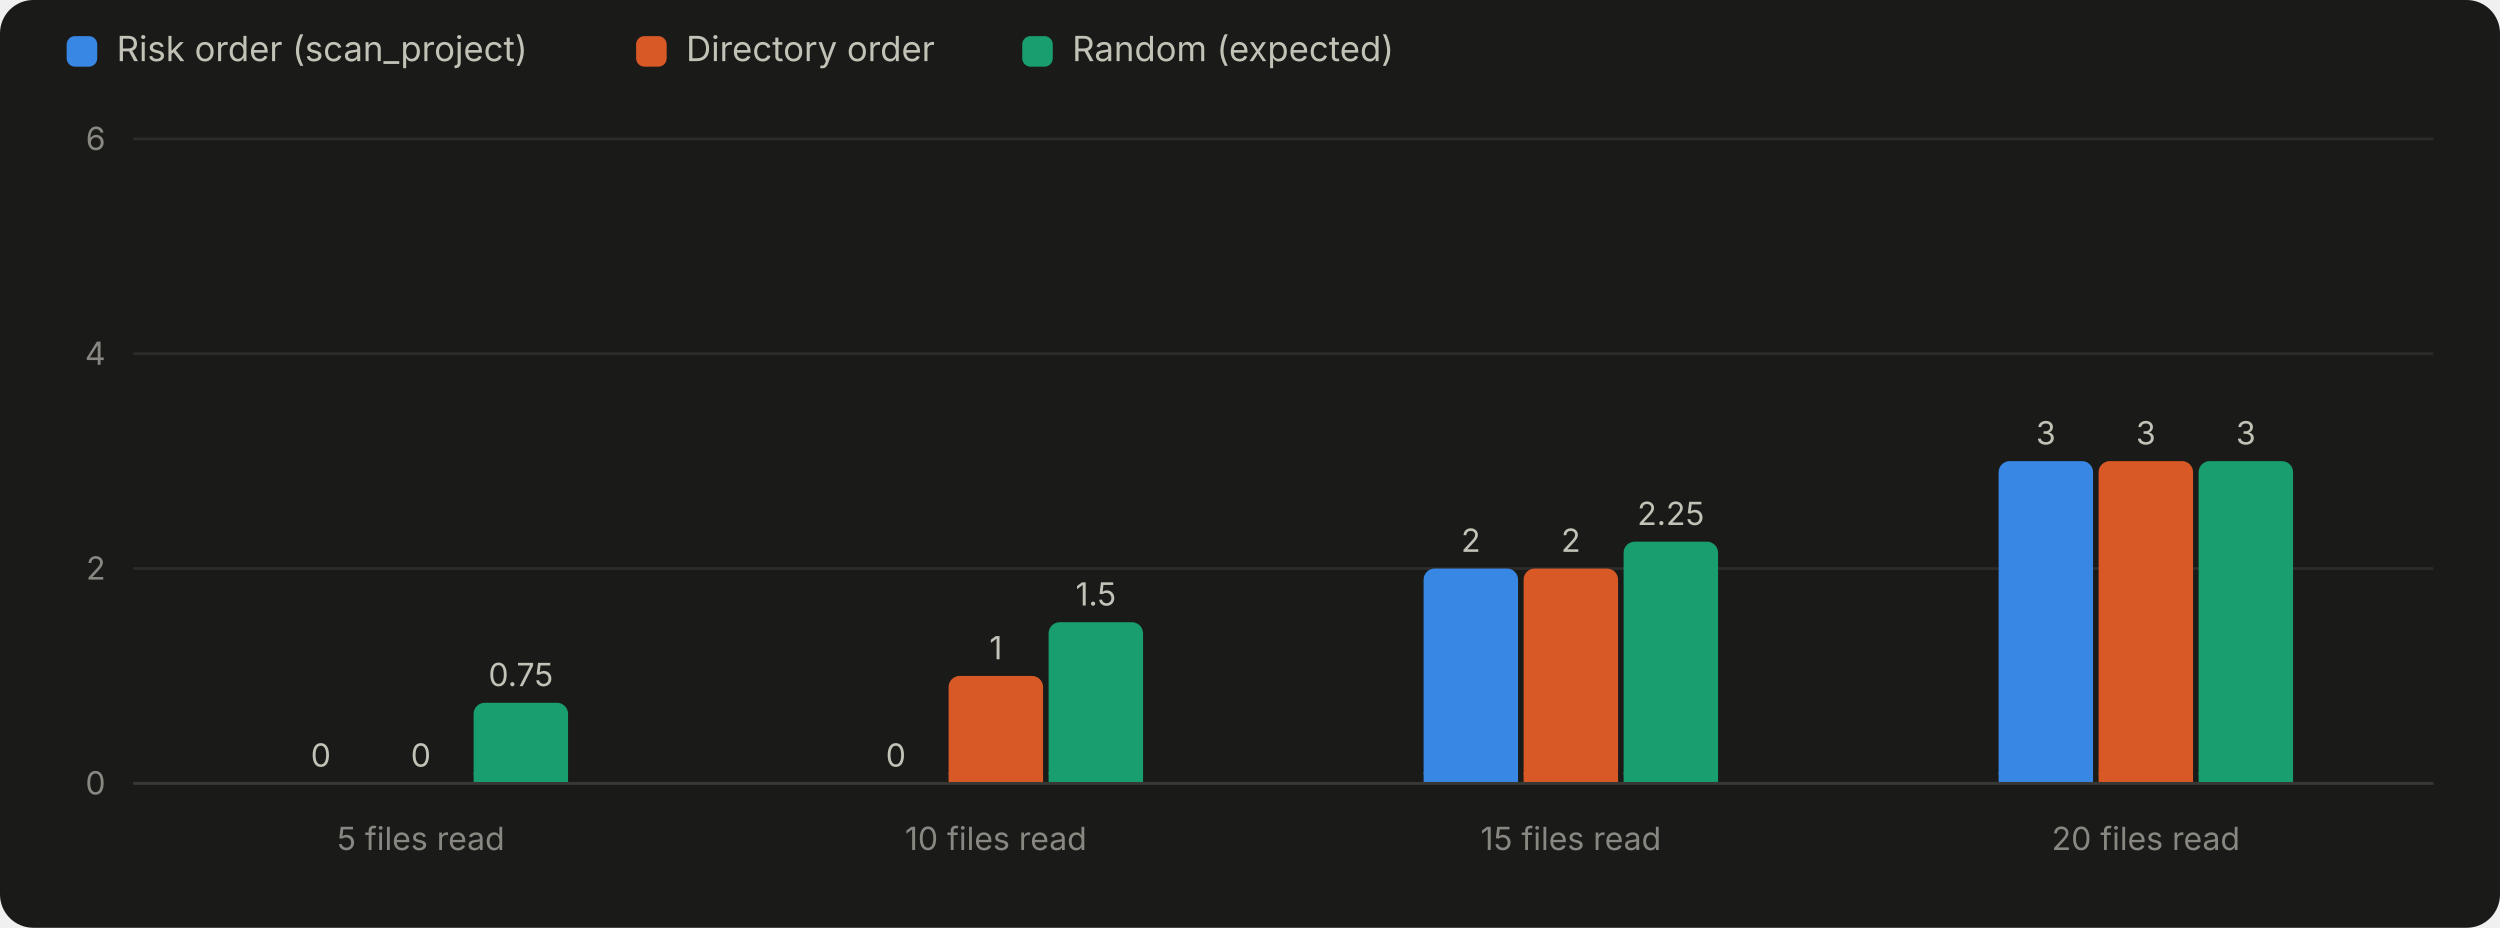
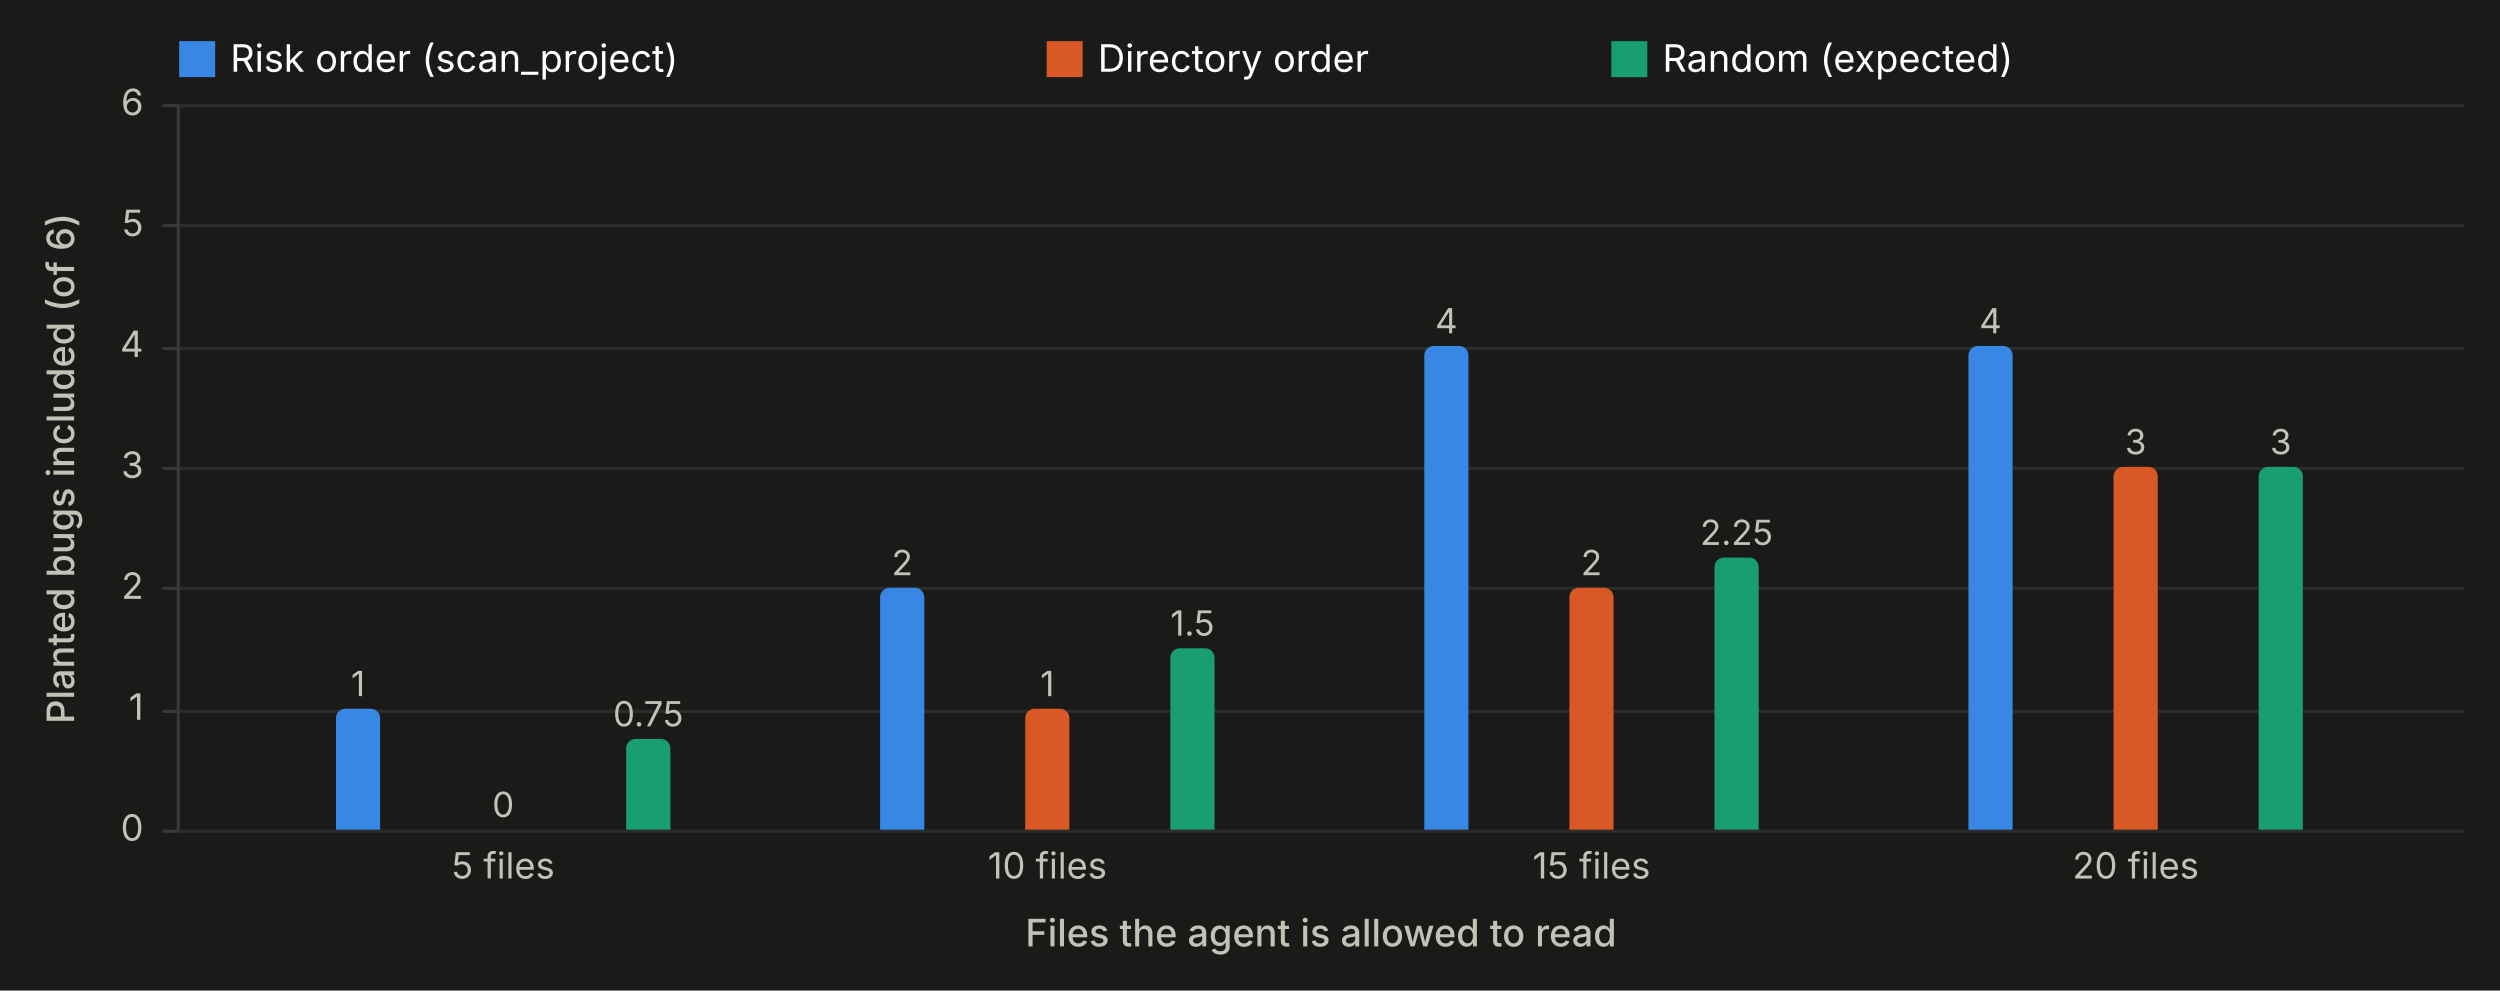
- <svg xmlns="http://www.w3.org/2000/svg" viewBox="0 0 900 334" width="900" height="334" font-family="system-ui, -apple-system, &quot;Segoe UI&quot;, sans-serif">
-   <rect width="900" height="334" rx="12" fill="#1a1a19" />
-   <rect x="24" y="13" width="11" height="11" rx="3" fill="#3987e5" />
-   <text x="42" y="22" font-size="12.5" fill="#c3c2b7">Risk order (scan_project)</text>
-   <rect x="229" y="13" width="11" height="11" rx="3" fill="#d95926" />
-   <text x="247" y="22" font-size="12.5" fill="#c3c2b7">Directory order</text>
-   <rect x="368" y="13" width="11" height="11" rx="3" fill="#199e70" />
-   <text x="386" y="22" font-size="12.5" fill="#c3c2b7">Random (expected)</text>
-   <g transform="translate(0 34)">
-     <line x1="48" y1="248" x2="876" y2="248" stroke="#2c2c2a" stroke-width="1" />
-     <text x="38" y="252" font-size="11.5" fill="#898781" text-anchor="end">0</text>
-     <line x1="48" y1="170.667" x2="876" y2="170.667" stroke="#2c2c2a" stroke-width="1" />
-     <text x="38" y="174.667" font-size="11.5" fill="#898781" text-anchor="end">2</text>
-     <line x1="48" y1="93.333" x2="876" y2="93.333" stroke="#2c2c2a" stroke-width="1" />
-     <text x="38" y="97.333" font-size="11.5" fill="#898781" text-anchor="end">4</text>
-     <line x1="48" y1="16" x2="876" y2="16" stroke="#2c2c2a" stroke-width="1" />
-     <text x="38" y="20" font-size="11.5" fill="#898781" text-anchor="end">6</text>
-     <g>
-       <rect x="98.5" y="248" width="34" height="0" rx="4" fill="#3987e5" />
-       <rect x="98.5" y="248" width="34" height="0" fill="#3987e5" />
-       <text x="115.5" y="242" font-size="11.5" fill="#c3c2b7" text-anchor="middle">0</text>
+ <svg xmlns="http://www.w3.org/2000/svg" style="background:#1a1a19" version="1.1" class="marks" width="792.5" height="314" viewBox="0 0 792.5 314">
+   <rect width="792.5" height="314" fill="#1a1a19" />
+   <g fill="none" stroke-miterlimit="4" transform="translate(56,33)">
+     <g class="mark-group role-frame root" role="graphics-object" aria-roledescription="group mark container">
+       <g transform="translate(0,0)">
+         <path class="background" aria-hidden="true" d="M0,0h724.5v230h-724.5Z" />
+         <g>
+           <g class="mark-group role-axis" aria-hidden="true">
+             <g transform="translate(0.5,0.5)">
+               <path class="background" aria-hidden="true" d="M0,0h0v0h0Z" pointer-events="none" />
+               <g>
+                 <g class="mark-rule role-axis-grid" pointer-events="none">
+                   <line transform="translate(0,230)" x2="724.5" y2="0" stroke="#2c2c2a" stroke-width="1" opacity="1" />
+                   <line transform="translate(0,192)" x2="724.5" y2="0" stroke="#2c2c2a" stroke-width="1" opacity="1" />
+                   <line transform="translate(0,153)" x2="724.5" y2="0" stroke="#2c2c2a" stroke-width="1" opacity="1" />
+                   <line transform="translate(0,115)" x2="724.5" y2="0" stroke="#2c2c2a" stroke-width="1" opacity="1" />
+                   <line transform="translate(0,77)" x2="724.5" y2="0" stroke="#2c2c2a" stroke-width="1" opacity="1" />
+                   <line transform="translate(0,38)" x2="724.5" y2="0" stroke="#2c2c2a" stroke-width="1" opacity="1" />
+                   <line transform="translate(0,0)" x2="724.5" y2="0" stroke="#2c2c2a" stroke-width="1" opacity="1" />
+                 </g>
+               </g>
+               <path class="foreground" aria-hidden="true" d="" pointer-events="none" display="none" />
+             </g>
+           </g>
+           <g class="mark-group role-axis" role="graphics-symbol" aria-roledescription="axis" aria-label="X-axis titled 'Files the agent is allowed to read' for a discrete scale with 4 values: 5 files, 10 files, 15 files, 20 files">
+             <g transform="translate(0.5,230.5)">
+               <path class="background" aria-hidden="true" d="M0,0h0v0h0Z" pointer-events="none" />
+               <g>
+                 <g class="mark-text role-axis-label" pointer-events="none">
+                   <text text-anchor="middle" transform="translate(103,15)" font-family="system-ui, -apple-system, &quot;Segoe UI&quot;, sans-serif" font-size="11.5px" fill="#c3c2b7" opacity="1">5 files</text>
+                   <text text-anchor="middle" transform="translate(275.5,15)" font-family="system-ui, -apple-system, &quot;Segoe UI&quot;, sans-serif" font-size="11.5px" fill="#c3c2b7" opacity="1">10 files</text>
+                   <text text-anchor="middle" transform="translate(448,15)" font-family="system-ui, -apple-system, &quot;Segoe UI&quot;, sans-serif" font-size="11.5px" fill="#c3c2b7" opacity="1">15 files</text>
+                   <text text-anchor="middle" transform="translate(620.5,15)" font-family="system-ui, -apple-system, &quot;Segoe UI&quot;, sans-serif" font-size="11.5px" fill="#c3c2b7" opacity="1">20 files</text>
+                 </g>
+                 <g class="mark-text role-axis-title" pointer-events="none">
+                   <text text-anchor="middle" transform="translate(362.25,36.5)" font-family="system-ui, -apple-system, &quot;Segoe UI&quot;, sans-serif" font-size="12px" font-weight="500" fill="#c3c2b7" opacity="1">Files the agent is allowed to read</text>
+                 </g>
+               </g>
+               <path class="foreground" aria-hidden="true" d="" pointer-events="none" display="none" />
+             </g>
+           </g>
+           <g class="mark-group role-axis" role="graphics-symbol" aria-roledescription="axis" aria-label="Y-axis titled 'Planted bugs included (of 6)' for a linear scale with values from 0 to 6">
+             <g transform="translate(0.5,0.5)">
+               <path class="background" aria-hidden="true" d="M0,0h0v0h0Z" pointer-events="none" />
+               <g>
+                 <g class="mark-rule role-axis-tick" pointer-events="none">
+                   <line transform="translate(0,230)" x2="-5" y2="0" stroke="#383835" stroke-width="1" opacity="1" />
+                   <line transform="translate(0,192)" x2="-5" y2="0" stroke="#383835" stroke-width="1" opacity="1" />
+                   <line transform="translate(0,153)" x2="-5" y2="0" stroke="#383835" stroke-width="1" opacity="1" />
+                   <line transform="translate(0,115)" x2="-5" y2="0" stroke="#383835" stroke-width="1" opacity="1" />
+                   <line transform="translate(0,77)" x2="-5" y2="0" stroke="#383835" stroke-width="1" opacity="1" />
+                   <line transform="translate(0,38)" x2="-5" y2="0" stroke="#383835" stroke-width="1" opacity="1" />
+                   <line transform="translate(0,0)" x2="-5" y2="0" stroke="#383835" stroke-width="1" opacity="1" />
+                 </g>
+                 <g class="mark-text role-axis-label" pointer-events="none">
+                   <text text-anchor="end" transform="translate(-11,233)" font-family="system-ui, -apple-system, &quot;Segoe UI&quot;, sans-serif" font-size="11.5px" fill="#c3c2b7" opacity="1">0</text>
+                   <text text-anchor="end" transform="translate(-11,194.6667)" font-family="system-ui, -apple-system, &quot;Segoe UI&quot;, sans-serif" font-size="11.5px" fill="#c3c2b7" opacity="1">1</text>
+                   <text text-anchor="end" transform="translate(-11,156.3333)" font-family="system-ui, -apple-system, &quot;Segoe UI&quot;, sans-serif" font-size="11.5px" fill="#c3c2b7" opacity="1">2</text>
+                   <text text-anchor="end" transform="translate(-11,118)" font-family="system-ui, -apple-system, &quot;Segoe UI&quot;, sans-serif" font-size="11.5px" fill="#c3c2b7" opacity="1">3</text>
+                   <text text-anchor="end" transform="translate(-11,79.66667)" font-family="system-ui, -apple-system, &quot;Segoe UI&quot;, sans-serif" font-size="11.5px" fill="#c3c2b7" opacity="1">4</text>
+                   <text text-anchor="end" transform="translate(-11,41.33333)" font-family="system-ui, -apple-system, &quot;Segoe UI&quot;, sans-serif" font-size="11.5px" fill="#c3c2b7" opacity="1">5</text>
+                   <text text-anchor="end" transform="translate(-11,3)" font-family="system-ui, -apple-system, &quot;Segoe UI&quot;, sans-serif" font-size="11.5px" fill="#c3c2b7" opacity="1">6</text>
+                 </g>
+                 <g class="mark-rule role-axis-domain" pointer-events="none">
+                   <line transform="translate(0,230)" x2="0" y2="-230" stroke="#383835" stroke-width="1" opacity="1" />
+                 </g>
+                 <g class="mark-text role-axis-title" pointer-events="none">
+                   <text text-anchor="middle" transform="translate(-30,115) rotate(-90) translate(0,-3)" font-family="system-ui, -apple-system, &quot;Segoe UI&quot;, sans-serif" font-size="12px" font-weight="500" fill="#c3c2b7" opacity="1">Planted bugs included (of 6)</text>
+                 </g>
+               </g>
+               <path class="foreground" aria-hidden="true" d="" pointer-events="none" display="none" />
+             </g>
+           </g>
+           <g class="mark-group role-scope" role="graphics-object" aria-roledescription="group mark container">
+             <g transform="translate(50.5,191.6667)">
+               <path class="background" aria-hidden="true" d="M3,0L11,0C12.656,0,14,1.344,14,3L14,38.333C14,38.333,14,38.333,14,38.333L0,38.333C0,38.333,0,38.333,0,38.333L0,3C0,1.344,1.344,0,3,0Z" />
+               <g clip-path="url(#clip61)">
+                 <g class="mark-group role-scope" role="graphics-object" aria-roledescription="group mark container">
+                   <g transform="translate(0,-191.6667)">
+                     <path class="background" aria-hidden="true" d="M0,0h14v0h-14Z" />
+                     <g>
+                       <g class="mark-rect role-mark layer_0_marks" role="graphics-object" aria-roledescription="rect mark container">
+                         <path aria-label="budget: 5 files; found: 1; order: Risk order (scan_project)" role="graphics-symbol" aria-roledescription="bar" d="M0,191.667h14v38.333h-14Z" fill="#3987e5" />
+                       </g>
+                     </g>
+                     <path class="foreground" aria-hidden="true" d="" display="none" />
+                   </g>
+                 </g>
+               </g>
+               <path class="foreground" aria-hidden="true" d="" display="none" />
+             </g>
+             <g transform="translate(96.5,230)">
+               <path class="background" aria-hidden="true" d="M0,0h14v0h-14Z" />
+               <g clip-path="url(#clip62)">
+                 <g class="mark-group role-scope" role="graphics-object" aria-roledescription="group mark container">
+                   <g transform="translate(0,-230)">
+                     <path class="background" aria-hidden="true" d="M0,0h14v0h-14Z" />
+                     <g>
+                       <g class="mark-rect role-mark layer_0_marks" role="graphics-object" aria-roledescription="rect mark container">
+                         <path aria-label="budget: 5 files; found: 0; order: Directory order" role="graphics-symbol" aria-roledescription="bar" d="M0,230h14v0h-14Z" fill="#d95926" />
+                       </g>
+                     </g>
+                     <path class="foreground" aria-hidden="true" d="" display="none" />
+                   </g>
+                 </g>
+               </g>
+               <path class="foreground" aria-hidden="true" d="" display="none" />
+             </g>
+             <g transform="translate(142.5,201.25)">
+               <path class="background" aria-hidden="true" d="M3,0L11,0C12.656,0,14,1.344,14,3L14,28.75C14,28.75,14,28.75,14,28.75L0,28.75C0,28.75,0,28.75,0,28.75L0,3C0,1.344,1.344,0,3,0Z" />
+               <g clip-path="url(#clip63)">
+                 <g class="mark-group role-scope" role="graphics-object" aria-roledescription="group mark container">
+                   <g transform="translate(0,-201.25)">
+                     <path class="background" aria-hidden="true" d="M0,0h14v0h-14Z" />
+                     <g>
+                       <g class="mark-rect role-mark layer_0_marks" role="graphics-object" aria-roledescription="rect mark container">
+                         <path aria-label="budget: 5 files; found: 0.75; order: Random (expected)" role="graphics-symbol" aria-roledescription="bar" d="M0,201.25h14v28.75h-14Z" fill="#199e70" />
+                       </g>
+                     </g>
+                     <path class="foreground" aria-hidden="true" d="" display="none" />
+                   </g>
+                 </g>
+               </g>
+               <path class="foreground" aria-hidden="true" d="" display="none" />
+             </g>
+             <g transform="translate(223,153.3333)">
+               <path class="background" aria-hidden="true" d="M3,0L11,0C12.656,0,14,1.344,14,3L14,76.667C14,76.667,14,76.667,14,76.667L0,76.667C0,76.667,0,76.667,0,76.667L0,3C0,1.344,1.344,0,3,0Z" />
+               <g clip-path="url(#clip64)">
+                 <g class="mark-group role-scope" role="graphics-object" aria-roledescription="group mark container">
+                   <g transform="translate(0,-153.3333)">
+                     <path class="background" aria-hidden="true" d="M0,0h14v0h-14Z" />
+                     <g>
+                       <g class="mark-rect role-mark layer_0_marks" role="graphics-object" aria-roledescription="rect mark container">
+                         <path aria-label="budget: 10 files; found: 2; order: Risk order (scan_project)" role="graphics-symbol" aria-roledescription="bar" d="M0,153.333h14v76.667h-14Z" fill="#3987e5" />
+                       </g>
+                     </g>
+                     <path class="foreground" aria-hidden="true" d="" display="none" />
+                   </g>
+                 </g>
+               </g>
+               <path class="foreground" aria-hidden="true" d="" display="none" />
+             </g>
+             <g transform="translate(269,191.6667)">
+               <path class="background" aria-hidden="true" d="M3,0L11,0C12.656,0,14,1.344,14,3L14,38.333C14,38.333,14,38.333,14,38.333L0,38.333C0,38.333,0,38.333,0,38.333L0,3C0,1.344,1.344,0,3,0Z" />
+               <g clip-path="url(#clip65)">
+                 <g class="mark-group role-scope" role="graphics-object" aria-roledescription="group mark container">
+                   <g transform="translate(0,-191.6667)">
+                     <path class="background" aria-hidden="true" d="M0,0h14v0h-14Z" />
+                     <g>
+                       <g class="mark-rect role-mark layer_0_marks" role="graphics-object" aria-roledescription="rect mark container">
+                         <path aria-label="budget: 10 files; found: 1; order: Directory order" role="graphics-symbol" aria-roledescription="bar" d="M0,191.667h14v38.333h-14Z" fill="#d95926" />
+                       </g>
+                     </g>
+                     <path class="foreground" aria-hidden="true" d="" display="none" />
+                   </g>
+                 </g>
+               </g>
+               <path class="foreground" aria-hidden="true" d="" display="none" />
+             </g>
+             <g transform="translate(315,172.5)">
+               <path class="background" aria-hidden="true" d="M3,0L11,0C12.656,0,14,1.344,14,3L14,57.5C14,57.5,14,57.5,14,57.5L0,57.5C0,57.5,0,57.5,0,57.5L0,3C0,1.344,1.344,0,3,0Z" />
+               <g clip-path="url(#clip66)">
+                 <g class="mark-group role-scope" role="graphics-object" aria-roledescription="group mark container">
+                   <g transform="translate(0,-172.5)">
+                     <path class="background" aria-hidden="true" d="M0,0h14v0h-14Z" />
+                     <g>
+                       <g class="mark-rect role-mark layer_0_marks" role="graphics-object" aria-roledescription="rect mark container">
+                         <path aria-label="budget: 10 files; found: 1.5; order: Random (expected)" role="graphics-symbol" aria-roledescription="bar" d="M0,172.5h14v57.5h-14Z" fill="#199e70" />
+                       </g>
+                     </g>
+                     <path class="foreground" aria-hidden="true" d="" display="none" />
+                   </g>
+                 </g>
+               </g>
+               <path class="foreground" aria-hidden="true" d="" display="none" />
+             </g>
+             <g transform="translate(395.5,76.66667)">
+               <path class="background" aria-hidden="true" d="M3,0L11,0C12.656,0,14,1.344,14,3L14,153.333C14,153.333,14,153.333,14,153.333L0,153.333C0,153.333,0,153.333,0,153.333L0,3C0,1.344,1.344,0,3,0Z" />
+               <g clip-path="url(#clip67)">
+                 <g class="mark-group role-scope" role="graphics-object" aria-roledescription="group mark container">
+                   <g transform="translate(0,-76.66667)">
+                     <path class="background" aria-hidden="true" d="M0,0h14v0h-14Z" />
+                     <g>
+                       <g class="mark-rect role-mark layer_0_marks" role="graphics-object" aria-roledescription="rect mark container">
+                         <path aria-label="budget: 15 files; found: 4; order: Risk order (scan_project)" role="graphics-symbol" aria-roledescription="bar" d="M0,76.667h14v153.333h-14Z" fill="#3987e5" />
+                       </g>
+                     </g>
+                     <path class="foreground" aria-hidden="true" d="" display="none" />
+                   </g>
+                 </g>
+               </g>
+               <path class="foreground" aria-hidden="true" d="" display="none" />
+             </g>
+             <g transform="translate(441.5,153.3333)">
+               <path class="background" aria-hidden="true" d="M3,0L11,0C12.656,0,14,1.344,14,3L14,76.667C14,76.667,14,76.667,14,76.667L0,76.667C0,76.667,0,76.667,0,76.667L0,3C0,1.344,1.344,0,3,0Z" />
+               <g clip-path="url(#clip68)">
+                 <g class="mark-group role-scope" role="graphics-object" aria-roledescription="group mark container">
+                   <g transform="translate(0,-153.3333)">
+                     <path class="background" aria-hidden="true" d="M0,0h14v0h-14Z" />
+                     <g>
+                       <g class="mark-rect role-mark layer_0_marks" role="graphics-object" aria-roledescription="rect mark container">
+                         <path aria-label="budget: 15 files; found: 2; order: Directory order" role="graphics-symbol" aria-roledescription="bar" d="M0,153.333h14v76.667h-14Z" fill="#d95926" />
+                       </g>
+                     </g>
+                     <path class="foreground" aria-hidden="true" d="" display="none" />
+                   </g>
+                 </g>
+               </g>
+               <path class="foreground" aria-hidden="true" d="" display="none" />
+             </g>
+             <g transform="translate(487.5,143.75)">
+               <path class="background" aria-hidden="true" d="M3,0L11,0C12.656,0,14,1.344,14,3L14,86.25C14,86.25,14,86.25,14,86.25L0,86.25C0,86.25,0,86.25,0,86.25L0,3C0,1.344,1.344,0,3,0Z" />
+               <g clip-path="url(#clip69)">
+                 <g class="mark-group role-scope" role="graphics-object" aria-roledescription="group mark container">
+                   <g transform="translate(0,-143.75)">
+                     <path class="background" aria-hidden="true" d="M0,0h14v0h-14Z" />
+                     <g>
+                       <g class="mark-rect role-mark layer_0_marks" role="graphics-object" aria-roledescription="rect mark container">
+                         <path aria-label="budget: 15 files; found: 2.25; order: Random (expected)" role="graphics-symbol" aria-roledescription="bar" d="M0,143.75h14v86.25h-14Z" fill="#199e70" />
+                       </g>
+                     </g>
+                     <path class="foreground" aria-hidden="true" d="" display="none" />
+                   </g>
+                 </g>
+               </g>
+               <path class="foreground" aria-hidden="true" d="" display="none" />
+             </g>
+             <g transform="translate(568,76.66667)">
+               <path class="background" aria-hidden="true" d="M3,0L11,0C12.656,0,14,1.344,14,3L14,153.333C14,153.333,14,153.333,14,153.333L0,153.333C0,153.333,0,153.333,0,153.333L0,3C0,1.344,1.344,0,3,0Z" />
+               <g clip-path="url(#clip70)">
+                 <g class="mark-group role-scope" role="graphics-object" aria-roledescription="group mark container">
+                   <g transform="translate(0,-76.66667)">
+                     <path class="background" aria-hidden="true" d="M0,0h14v0h-14Z" />
+                     <g>
+                       <g class="mark-rect role-mark layer_0_marks" role="graphics-object" aria-roledescription="rect mark container">
+                         <path aria-label="budget: 20 files; found: 4; order: Risk order (scan_project)" role="graphics-symbol" aria-roledescription="bar" d="M0,76.667h14v153.333h-14Z" fill="#3987e5" />
+                       </g>
+                     </g>
+                     <path class="foreground" aria-hidden="true" d="" display="none" />
+                   </g>
+                 </g>
+               </g>
+               <path class="foreground" aria-hidden="true" d="" display="none" />
+             </g>
+             <g transform="translate(614,115)">
+               <path class="background" aria-hidden="true" d="M3,0L11,0C12.656,0,14,1.344,14,3L14,115C14,115,14,115,14,115L0,115C0,115,0,115,0,115L0,3C0,1.344,1.344,0,3,0Z" />
+               <g clip-path="url(#clip71)">
+                 <g class="mark-group role-scope" role="graphics-object" aria-roledescription="group mark container">
+                   <g transform="translate(0,-115)">
+                     <path class="background" aria-hidden="true" d="M0,0h14v0h-14Z" />
+                     <g>
+                       <g class="mark-rect role-mark layer_0_marks" role="graphics-object" aria-roledescription="rect mark container">
+                         <path aria-label="budget: 20 files; found: 3; order: Directory order" role="graphics-symbol" aria-roledescription="bar" d="M0,115h14v115h-14Z" fill="#d95926" />
+                       </g>
+                     </g>
+                     <path class="foreground" aria-hidden="true" d="" display="none" />
+                   </g>
+                 </g>
+               </g>
+               <path class="foreground" aria-hidden="true" d="" display="none" />
+             </g>
+             <g transform="translate(660,115)">
+               <path class="background" aria-hidden="true" d="M3,0L11,0C12.656,0,14,1.344,14,3L14,115C14,115,14,115,14,115L0,115C0,115,0,115,0,115L0,3C0,1.344,1.344,0,3,0Z" />
+               <g clip-path="url(#clip72)">
+                 <g class="mark-group role-scope" role="graphics-object" aria-roledescription="group mark container">
+                   <g transform="translate(0,-115)">
+                     <path class="background" aria-hidden="true" d="M0,0h14v0h-14Z" />
+                     <g>
+                       <g class="mark-rect role-mark layer_0_marks" role="graphics-object" aria-roledescription="rect mark container">
+                         <path aria-label="budget: 20 files; found: 3; order: Random (expected)" role="graphics-symbol" aria-roledescription="bar" d="M0,115h14v115h-14Z" fill="#199e70" />
+                       </g>
+                     </g>
+                     <path class="foreground" aria-hidden="true" d="" display="none" />
+                   </g>
+                 </g>
+               </g>
+               <path class="foreground" aria-hidden="true" d="" display="none" />
+             </g>
+           </g>
+           <g class="mark-text role-mark layer_1_marks" role="graphics-object" aria-roledescription="text mark container">
+             <text aria-label="budget: 5 files; found: 1; order: Risk order (scan_project)" role="graphics-symbol" aria-roledescription="text mark" text-anchor="middle" transform="translate(57.5,187.6667)" font-family="system-ui, -apple-system, &quot;Segoe UI&quot;, sans-serif" font-size="11px" fill="#c3c2b7">1</text>
+             <text aria-label="budget: 5 files; found: 0; order: Directory order" role="graphics-symbol" aria-roledescription="text mark" text-anchor="middle" transform="translate(103.5,226)" font-family="system-ui, -apple-system, &quot;Segoe UI&quot;, sans-serif" font-size="11px" fill="#c3c2b7">0</text>
+             <text aria-label="budget: 5 files; found: 0.75; order: Random (expected)" role="graphics-symbol" aria-roledescription="text mark" text-anchor="middle" transform="translate(149.5,197.25)" font-family="system-ui, -apple-system, &quot;Segoe UI&quot;, sans-serif" font-size="11px" fill="#c3c2b7">0.75</text>
+             <text aria-label="budget: 10 files; found: 2; order: Risk order (scan_project)" role="graphics-symbol" aria-roledescription="text mark" text-anchor="middle" transform="translate(230,149.3333)" font-family="system-ui, -apple-system, &quot;Segoe UI&quot;, sans-serif" font-size="11px" fill="#c3c2b7">2</text>
+             <text aria-label="budget: 10 files; found: 1; order: Directory order" role="graphics-symbol" aria-roledescription="text mark" text-anchor="middle" transform="translate(276,187.6667)" font-family="system-ui, -apple-system, &quot;Segoe UI&quot;, sans-serif" font-size="11px" fill="#c3c2b7">1</text>
+             <text aria-label="budget: 10 files; found: 1.5; order: Random (expected)" role="graphics-symbol" aria-roledescription="text mark" text-anchor="middle" transform="translate(322,168.5)" font-family="system-ui, -apple-system, &quot;Segoe UI&quot;, sans-serif" font-size="11px" fill="#c3c2b7">1.5</text>
+             <text aria-label="budget: 15 files; found: 4; order: Risk order (scan_project)" role="graphics-symbol" aria-roledescription="text mark" text-anchor="middle" transform="translate(402.5,72.66667)" font-family="system-ui, -apple-system, &quot;Segoe UI&quot;, sans-serif" font-size="11px" fill="#c3c2b7">4</text>
+             <text aria-label="budget: 15 files; found: 2; order: Directory order" role="graphics-symbol" aria-roledescription="text mark" text-anchor="middle" transform="translate(448.5,149.3333)" font-family="system-ui, -apple-system, &quot;Segoe UI&quot;, sans-serif" font-size="11px" fill="#c3c2b7">2</text>
+             <text aria-label="budget: 15 files; found: 2.25; order: Random (expected)" role="graphics-symbol" aria-roledescription="text mark" text-anchor="middle" transform="translate(494.5,139.75)" font-family="system-ui, -apple-system, &quot;Segoe UI&quot;, sans-serif" font-size="11px" fill="#c3c2b7">2.25</text>
+             <text aria-label="budget: 20 files; found: 4; order: Risk order (scan_project)" role="graphics-symbol" aria-roledescription="text mark" text-anchor="middle" transform="translate(575,72.66667)" font-family="system-ui, -apple-system, &quot;Segoe UI&quot;, sans-serif" font-size="11px" fill="#c3c2b7">4</text>
+             <text aria-label="budget: 20 files; found: 3; order: Directory order" role="graphics-symbol" aria-roledescription="text mark" text-anchor="middle" transform="translate(621,111)" font-family="system-ui, -apple-system, &quot;Segoe UI&quot;, sans-serif" font-size="11px" fill="#c3c2b7">3</text>
+             <text aria-label="budget: 20 files; found: 3; order: Random (expected)" role="graphics-symbol" aria-roledescription="text mark" text-anchor="middle" transform="translate(667,111)" font-family="system-ui, -apple-system, &quot;Segoe UI&quot;, sans-serif" font-size="11px" fill="#c3c2b7">3</text>
+           </g>
+           <g class="mark-group role-legend" role="graphics-symbol" aria-roledescription="legend" aria-label="Symbol legend for fill color with 3 values: Risk order (scan_project), Directory order, Random (expected)">
+             <g transform="translate(0,-21)">
+               <path class="background" aria-hidden="true" d="M0,0h634v13h-634Z" pointer-events="none" />
+               <g>
+                 <g class="mark-group role-legend-entry">
+                   <g transform="translate(0,0)">
+                     <path class="background" aria-hidden="true" d="M0,0h0v0h0Z" pointer-events="none" />
+                     <g>
+                       <g class="mark-group role-scope" role="graphics-object" aria-roledescription="group mark container">
+                         <g transform="translate(0,0.25)">
+                           <path class="background" aria-hidden="true" d="M0,0h257v12.5h-257Z" pointer-events="none" opacity="1" />
+                           <g>
+                             <g class="mark-symbol role-legend-symbol" pointer-events="none">
+                               <path transform="translate(6.5,6.5)" d="M-5.701,-5.701h11.402v11.402h-11.402Z" fill="#3987e5" stroke-width="1.5" opacity="1" />
+                             </g>
+                             <g class="mark-text role-legend-label" pointer-events="none">
+                               <text text-anchor="start" transform="translate(17,10.5)" font-family="system-ui, -apple-system, &quot;Segoe UI&quot;, sans-serif" font-size="12px" fill="#ffffff" opacity="1">Risk order (scan_project)</text>
+                             </g>
+                           </g>
+                           <path class="foreground" aria-hidden="true" d="" pointer-events="none" display="none" />
+                         </g>
+                         <g transform="translate(275,0.25)">
+                           <path class="background" aria-hidden="true" d="M0,0h161v12.5h-161Z" pointer-events="none" opacity="1" />
+                           <g>
+                             <g class="mark-symbol role-legend-symbol" pointer-events="none">
+                               <path transform="translate(6.5,6.5)" d="M-5.701,-5.701h11.402v11.402h-11.402Z" fill="#d95926" stroke-width="1.5" opacity="1" />
+                             </g>
+                             <g class="mark-text role-legend-label" pointer-events="none">
+                               <text text-anchor="start" transform="translate(17,10.5)" font-family="system-ui, -apple-system, &quot;Segoe UI&quot;, sans-serif" font-size="12px" fill="#ffffff" opacity="1">Directory order</text>
+                             </g>
+                           </g>
+                           <path class="foreground" aria-hidden="true" d="" pointer-events="none" display="none" />
+                         </g>
+                         <g transform="translate(454,0.25)">
+                           <path class="background" aria-hidden="true" d="M0,0h180v12.5h-180Z" pointer-events="none" opacity="1" />
+                           <g>
+                             <g class="mark-symbol role-legend-symbol" pointer-events="none">
+                               <path transform="translate(6.5,6.5)" d="M-5.701,-5.701h11.402v11.402h-11.402Z" fill="#199e70" stroke-width="1.5" opacity="1" />
+                             </g>
+                             <g class="mark-text role-legend-label" pointer-events="none">
+                               <text text-anchor="start" transform="translate(17,10.5)" font-family="system-ui, -apple-system, &quot;Segoe UI&quot;, sans-serif" font-size="12px" fill="#ffffff" opacity="1">Random (expected)</text>
+                             </g>
+                           </g>
+                           <path class="foreground" aria-hidden="true" d="" pointer-events="none" display="none" />
+                         </g>
+                       </g>
+                     </g>
+                     <path class="foreground" aria-hidden="true" d="" pointer-events="none" display="none" />
+                   </g>
+                 </g>
+               </g>
+               <path class="foreground" aria-hidden="true" d="" pointer-events="none" display="none" />
+             </g>
+           </g>
+         </g>
+         <path class="foreground" aria-hidden="true" d="" display="none" />
+       </g>
    </g>
-     <g>
-       <rect x="134.5" y="248" width="34" height="0" rx="4" fill="#d95926" />
-       <rect x="134.5" y="248" width="34" height="0" fill="#d95926" />
-       <text x="151.5" y="242" font-size="11.5" fill="#c3c2b7" text-anchor="middle">0</text>
-     </g>
-     <g>
-       <rect x="170.5" y="219" width="34" height="29" rx="4" fill="#199e70" />
-       <rect x="170.5" y="244" width="34" height="4" fill="#199e70" />
-       <text x="187.5" y="213" font-size="11.5" fill="#c3c2b7" text-anchor="middle">0.75</text>
-     </g>
-     <text x="151.5" y="272" font-size="11.5" fill="#898781" text-anchor="middle">5 files read</text>
-     <g>
-       <rect x="305.5" y="248" width="34" height="0" rx="4" fill="#3987e5" />
-       <rect x="305.5" y="248" width="34" height="0" fill="#3987e5" />
-       <text x="322.5" y="242" font-size="11.5" fill="#c3c2b7" text-anchor="middle">0</text>
-     </g>
-     <g>
-       <rect x="341.5" y="209.333" width="34" height="38.667" rx="4" fill="#d95926" />
-       <rect x="341.5" y="244" width="34" height="4" fill="#d95926" />
-       <text x="358.5" y="203.333" font-size="11.5" fill="#c3c2b7" text-anchor="middle">1</text>
-     </g>
-     <g>
-       <rect x="377.5" y="190" width="34" height="58" rx="4" fill="#199e70" />
-       <rect x="377.5" y="244" width="34" height="4" fill="#199e70" />
-       <text x="394.5" y="184" font-size="11.5" fill="#c3c2b7" text-anchor="middle">1.5</text>
-     </g>
-     <text x="358.5" y="272" font-size="11.5" fill="#898781" text-anchor="middle">10 files read</text>
-     <g>
-       <rect x="512.5" y="170.667" width="34" height="77.333" rx="4" fill="#3987e5" />
-       <rect x="512.5" y="244" width="34" height="4" fill="#3987e5" />
-       <text x="529.5" y="164.667" font-size="11.5" fill="#c3c2b7" text-anchor="middle">2</text>
-     </g>
-     <g>
-       <rect x="548.5" y="170.667" width="34" height="77.333" rx="4" fill="#d95926" />
-       <rect x="548.5" y="244" width="34" height="4" fill="#d95926" />
-       <text x="565.5" y="164.667" font-size="11.5" fill="#c3c2b7" text-anchor="middle">2</text>
-     </g>
-     <g>
-       <rect x="584.5" y="161" width="34" height="87" rx="4" fill="#199e70" />
-       <rect x="584.5" y="244" width="34" height="4" fill="#199e70" />
-       <text x="601.5" y="155" font-size="11.5" fill="#c3c2b7" text-anchor="middle">2.25</text>
-     </g>
-     <text x="565.5" y="272" font-size="11.5" fill="#898781" text-anchor="middle">15 files read</text>
-     <g>
-       <rect x="719.5" y="132" width="34" height="116" rx="4" fill="#3987e5" />
-       <rect x="719.5" y="244" width="34" height="4" fill="#3987e5" />
-       <text x="736.5" y="126" font-size="11.5" fill="#c3c2b7" text-anchor="middle">3</text>
-     </g>
-     <g>
-       <rect x="755.5" y="132" width="34" height="116" rx="4" fill="#d95926" />
-       <rect x="755.5" y="244" width="34" height="4" fill="#d95926" />
-       <text x="772.5" y="126" font-size="11.5" fill="#c3c2b7" text-anchor="middle">3</text>
-     </g>
-     <g>
-       <rect x="791.5" y="132" width="34" height="116" rx="4" fill="#199e70" />
-       <rect x="791.5" y="244" width="34" height="4" fill="#199e70" />
-       <text x="808.5" y="126" font-size="11.5" fill="#c3c2b7" text-anchor="middle">3</text>
-     </g>
-     <text x="772.5" y="272" font-size="11.5" fill="#898781" text-anchor="middle">20 files read</text>
-     <line x1="48" y1="248" x2="876" y2="248" stroke="#383835" stroke-width="1" />
  </g>
+   <defs>
+     <clipPath id="clip61">
+       <path d="M3,0L11,0C12.656,0,14,1.344,14,3L14,38.333C14,38.333,14,38.333,14,38.333L0,38.333C0,38.333,0,38.333,0,38.333L0,3C0,1.344,1.344,0,3,0Z" />
+     </clipPath>
+     <clipPath id="clip62">
+       <path d="M0,0h14v0h-14Z" />
+     </clipPath>
+     <clipPath id="clip63">
+       <path d="M3,0L11,0C12.656,0,14,1.344,14,3L14,28.75C14,28.75,14,28.75,14,28.75L0,28.75C0,28.75,0,28.75,0,28.75L0,3C0,1.344,1.344,0,3,0Z" />
+     </clipPath>
+     <clipPath id="clip64">
+       <path d="M3,0L11,0C12.656,0,14,1.344,14,3L14,76.667C14,76.667,14,76.667,14,76.667L0,76.667C0,76.667,0,76.667,0,76.667L0,3C0,1.344,1.344,0,3,0Z" />
+     </clipPath>
+     <clipPath id="clip65">
+       <path d="M3,0L11,0C12.656,0,14,1.344,14,3L14,38.333C14,38.333,14,38.333,14,38.333L0,38.333C0,38.333,0,38.333,0,38.333L0,3C0,1.344,1.344,0,3,0Z" />
+     </clipPath>
+     <clipPath id="clip66">
+       <path d="M3,0L11,0C12.656,0,14,1.344,14,3L14,57.5C14,57.5,14,57.5,14,57.5L0,57.5C0,57.5,0,57.5,0,57.5L0,3C0,1.344,1.344,0,3,0Z" />
+     </clipPath>
+     <clipPath id="clip67">
+       <path d="M3,0L11,0C12.656,0,14,1.344,14,3L14,153.333C14,153.333,14,153.333,14,153.333L0,153.333C0,153.333,0,153.333,0,153.333L0,3C0,1.344,1.344,0,3,0Z" />
+     </clipPath>
+     <clipPath id="clip68">
+       <path d="M3,0L11,0C12.656,0,14,1.344,14,3L14,76.667C14,76.667,14,76.667,14,76.667L0,76.667C0,76.667,0,76.667,0,76.667L0,3C0,1.344,1.344,0,3,0Z" />
+     </clipPath>
+     <clipPath id="clip69">
+       <path d="M3,0L11,0C12.656,0,14,1.344,14,3L14,86.25C14,86.25,14,86.25,14,86.25L0,86.25C0,86.25,0,86.25,0,86.25L0,3C0,1.344,1.344,0,3,0Z" />
+     </clipPath>
+     <clipPath id="clip70">
+       <path d="M3,0L11,0C12.656,0,14,1.344,14,3L14,153.333C14,153.333,14,153.333,14,153.333L0,153.333C0,153.333,0,153.333,0,153.333L0,3C0,1.344,1.344,0,3,0Z" />
+     </clipPath>
+     <clipPath id="clip71">
+       <path d="M3,0L11,0C12.656,0,14,1.344,14,3L14,115C14,115,14,115,14,115L0,115C0,115,0,115,0,115L0,3C0,1.344,1.344,0,3,0Z" />
+     </clipPath>
+     <clipPath id="clip72">
+       <path d="M3,0L11,0C12.656,0,14,1.344,14,3L14,115C14,115,14,115,14,115L0,115C0,115,0,115,0,115L0,3C0,1.344,1.344,0,3,0Z" />
+     </clipPath>
+   </defs>
</svg>
